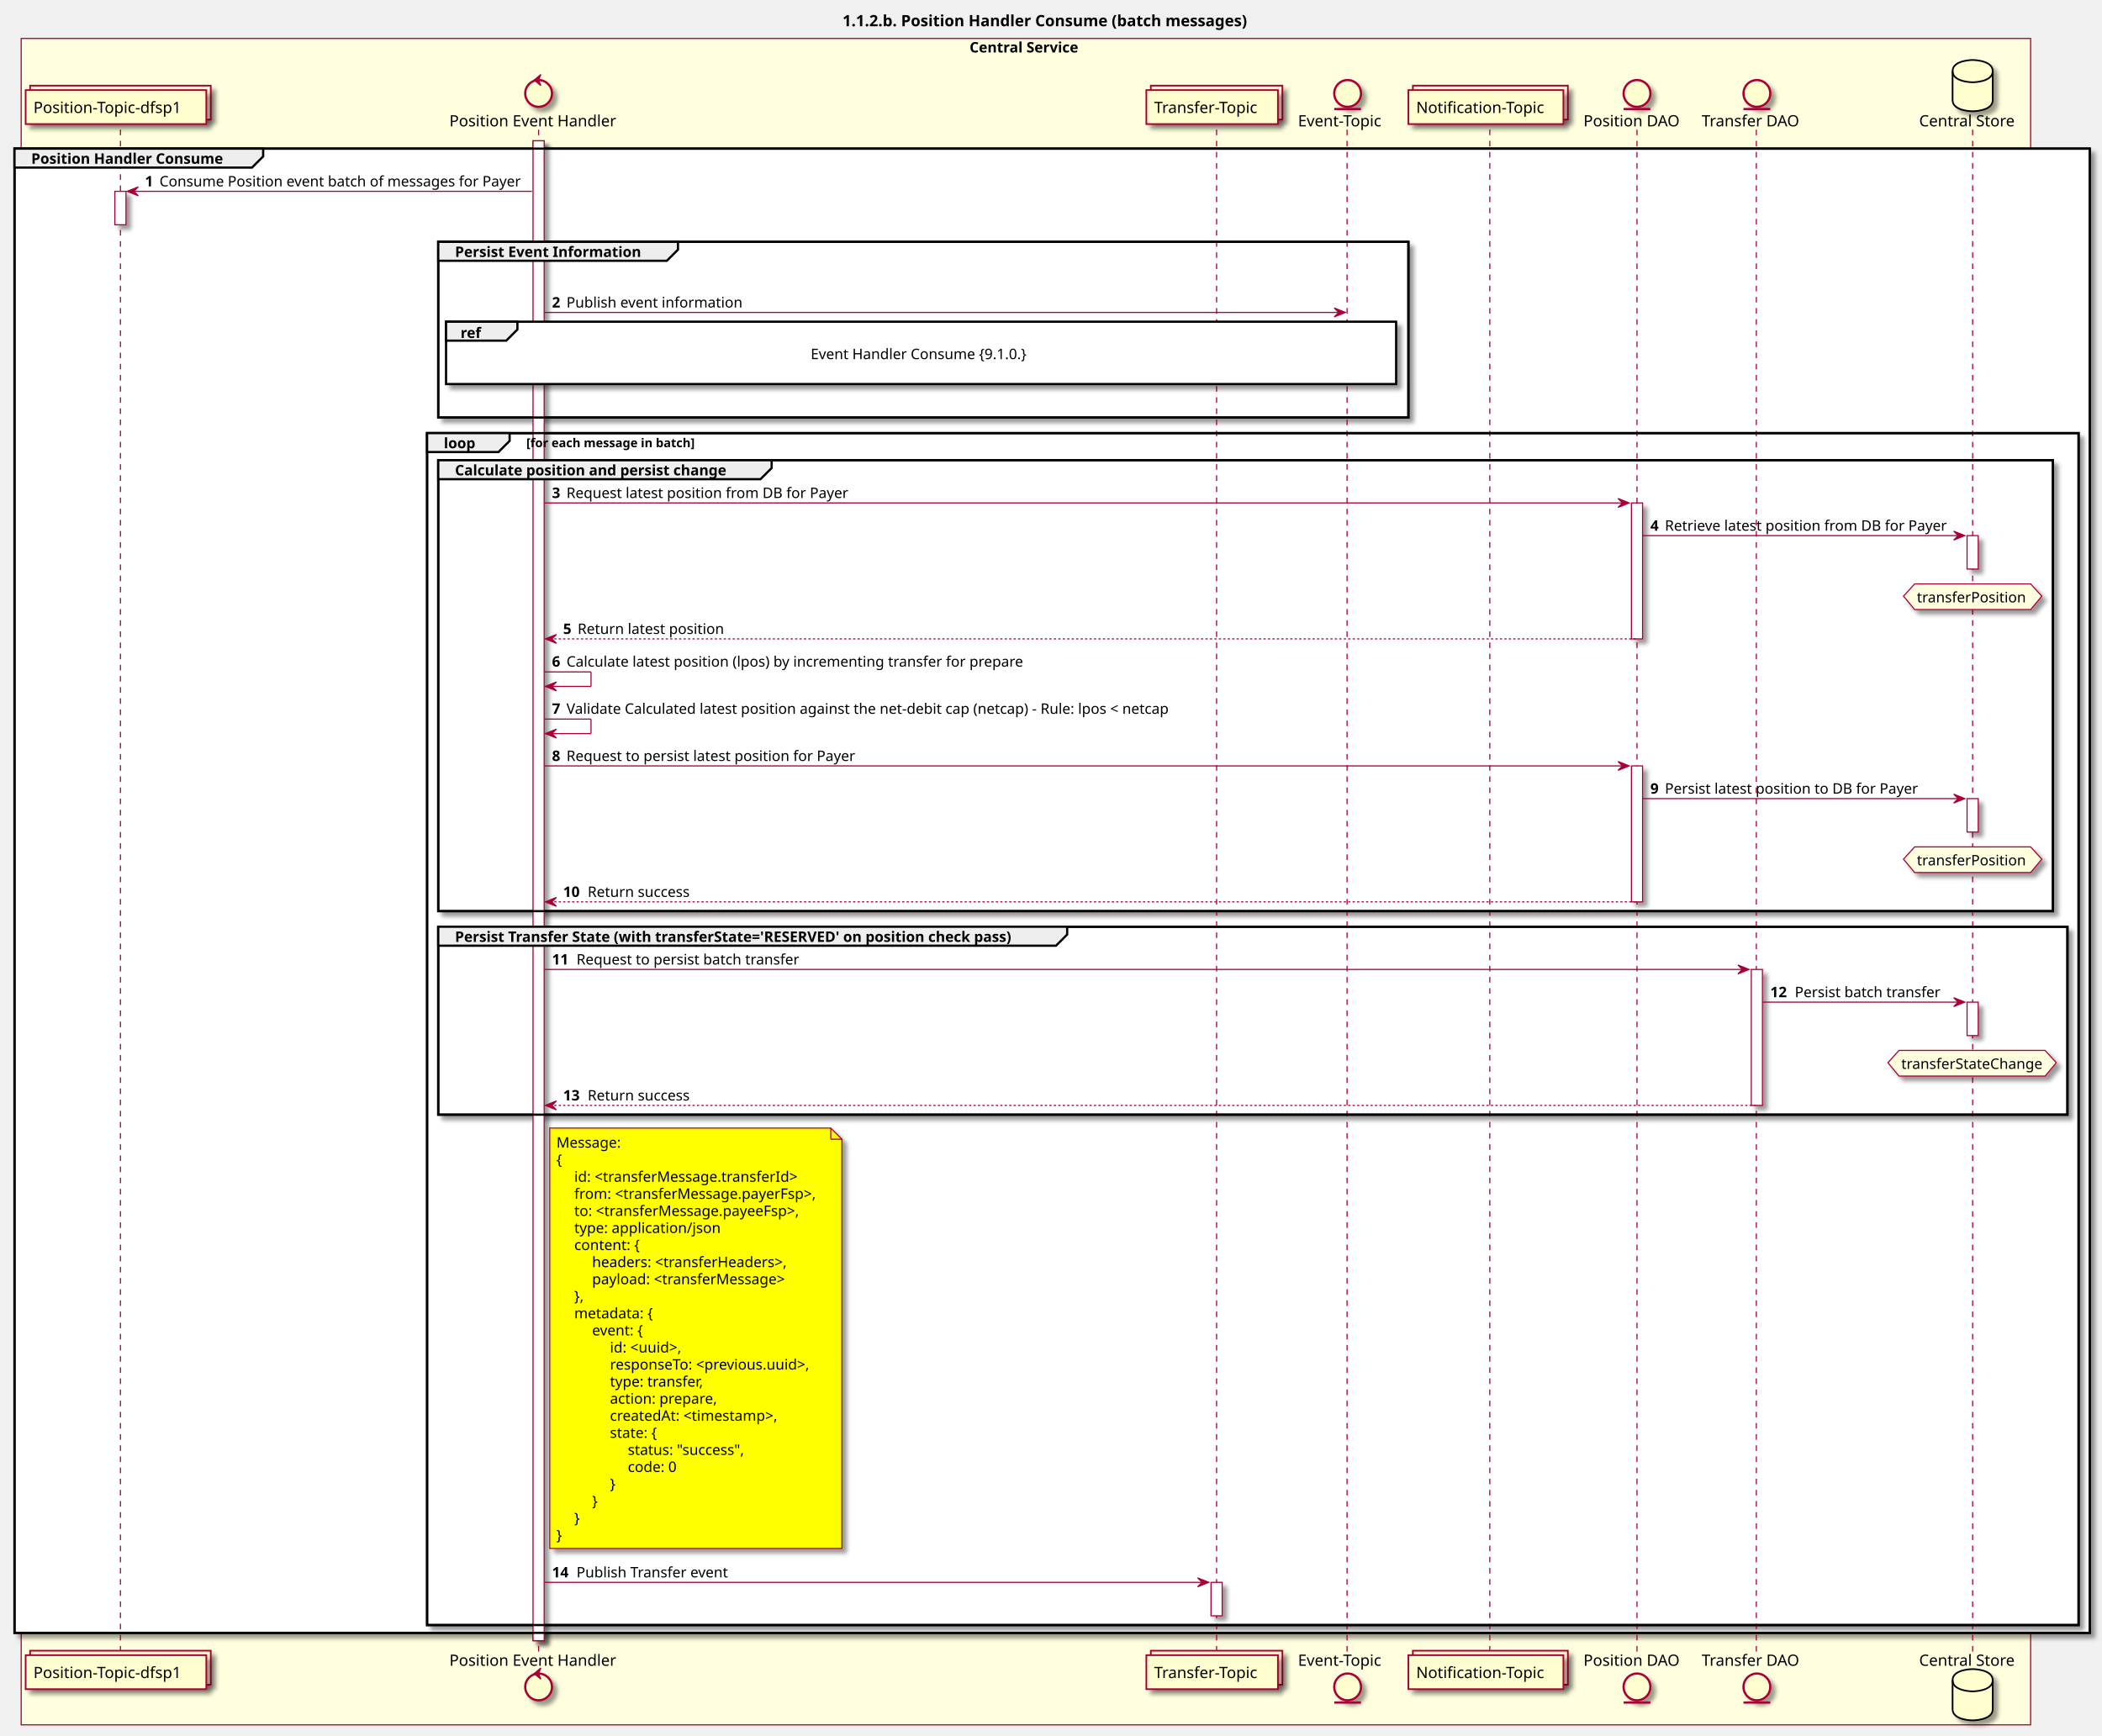
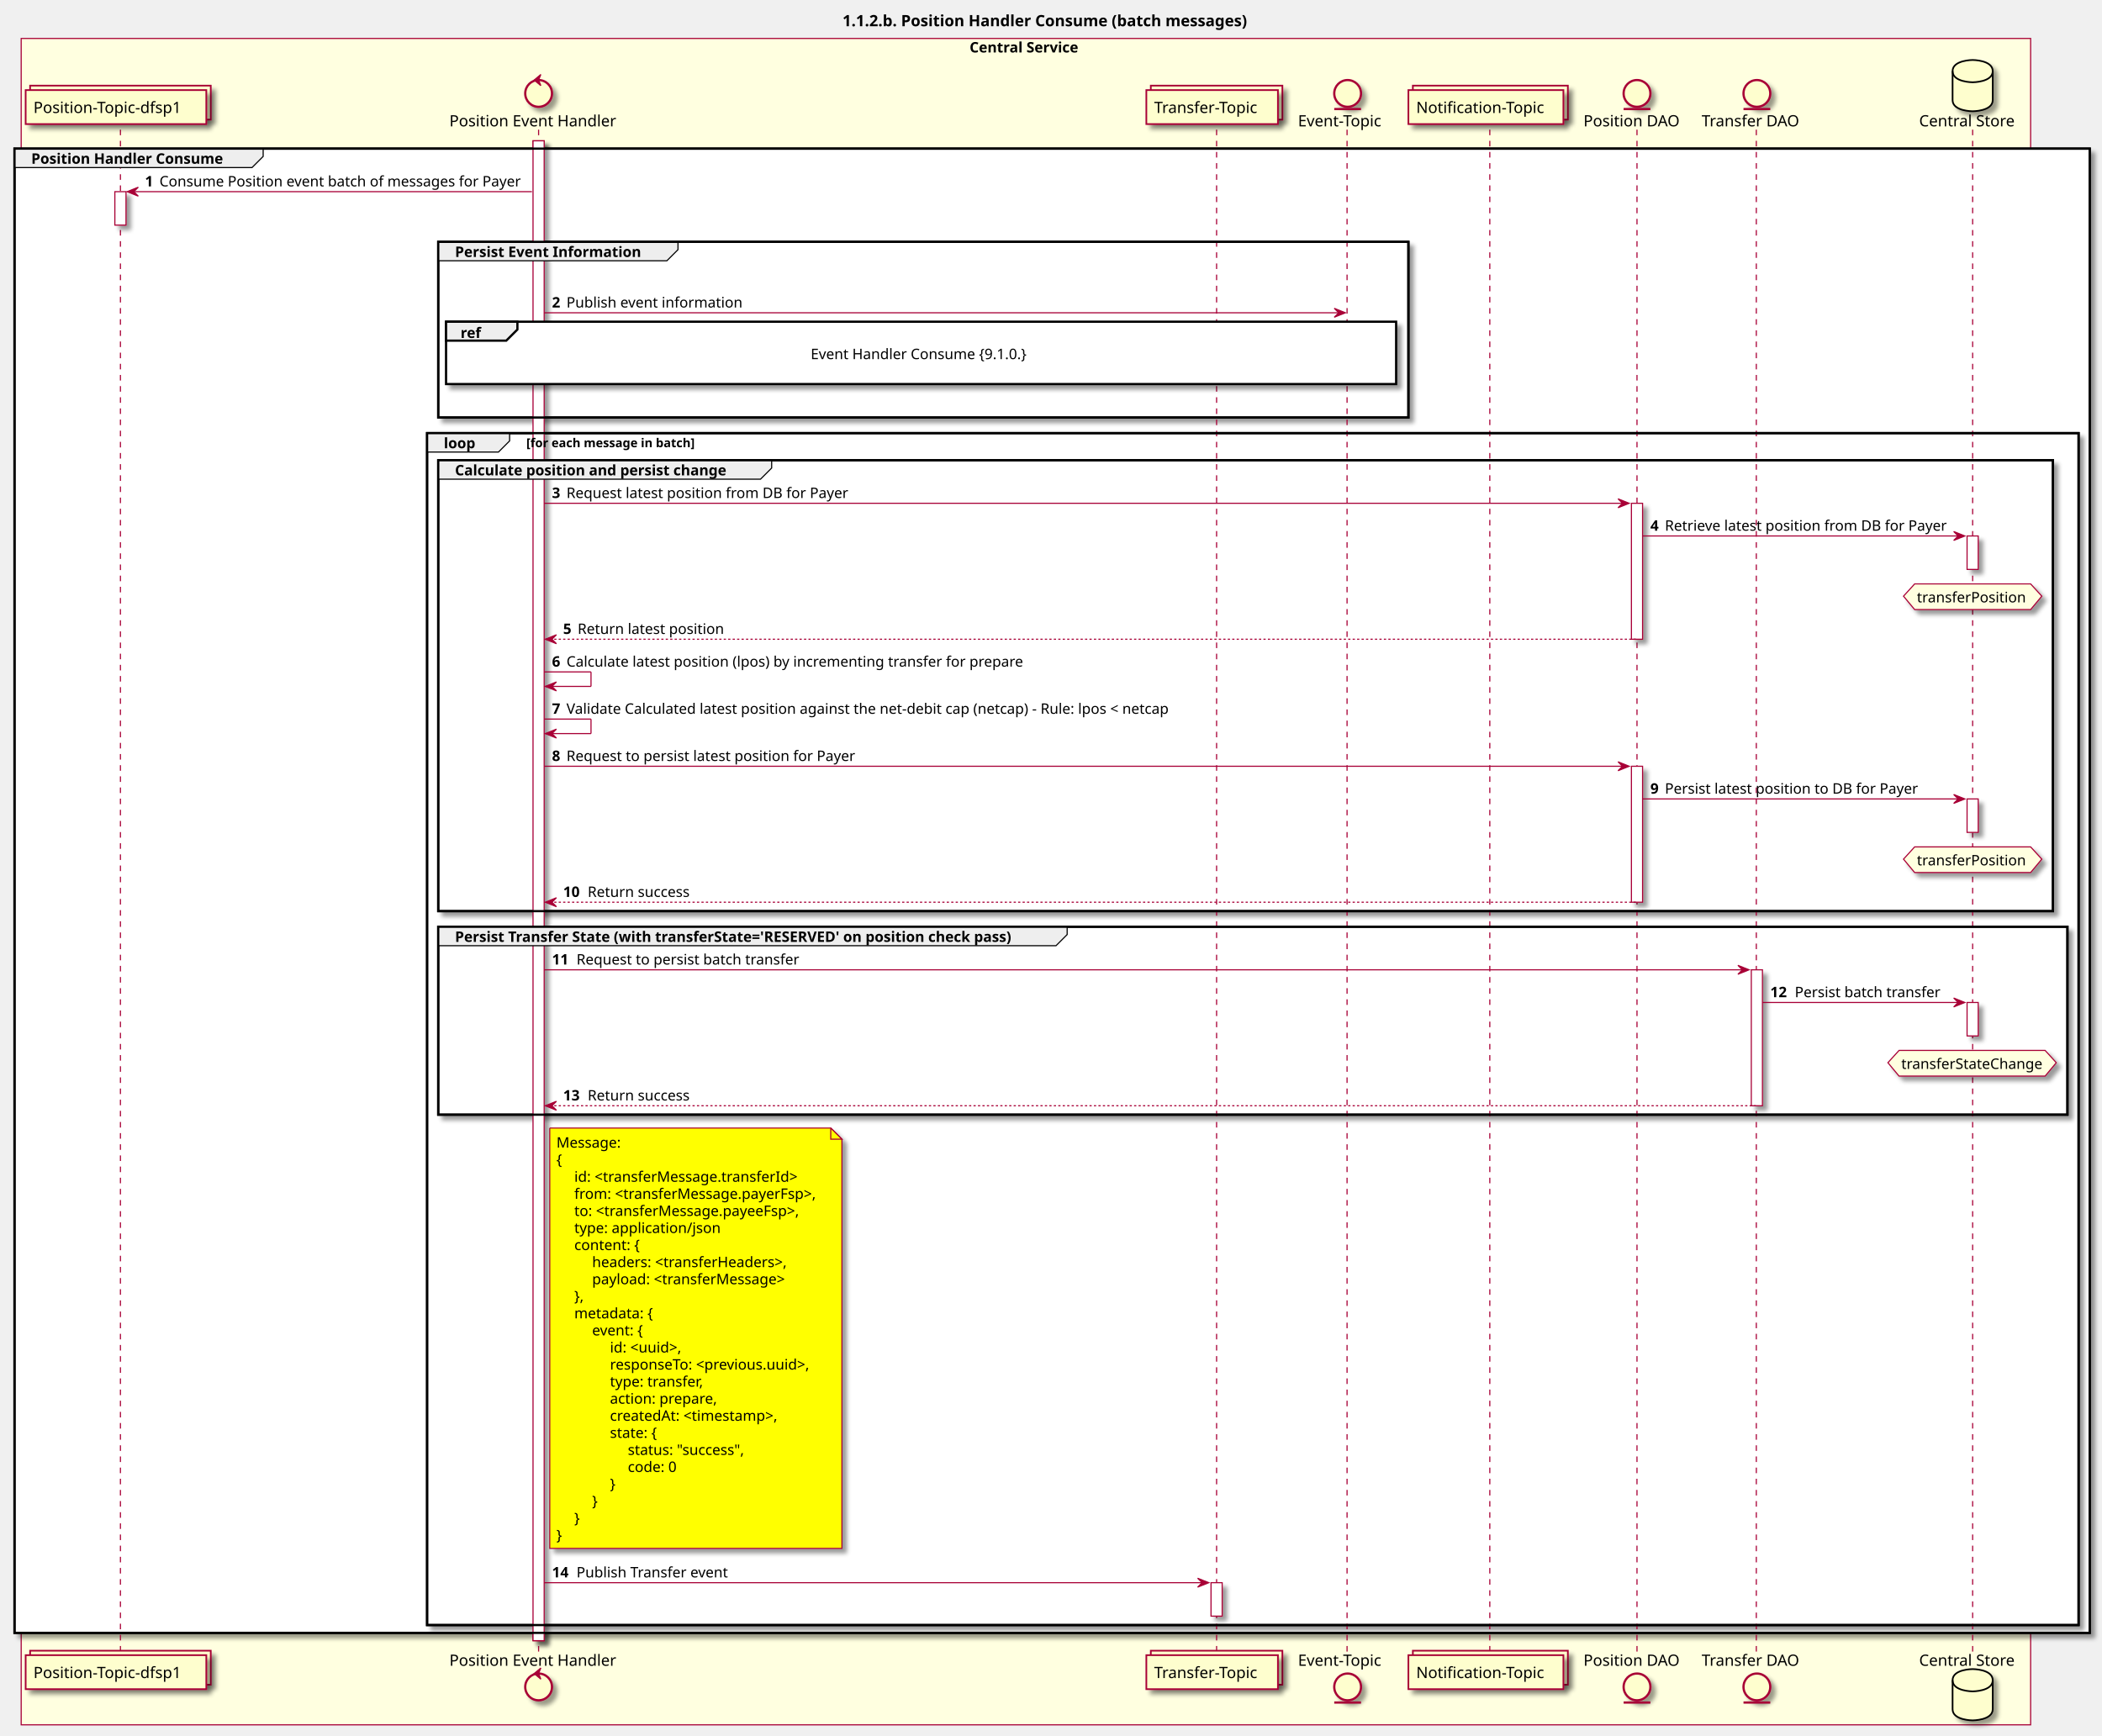
<svg xmlns="http://www.w3.org/2000/svg" contentScriptType="application/ecmascript" contentStyleType="text/css" height="1557px" preserveAspectRatio="none" style="width:1885px;height:1557px;" version="1.1" viewBox="0 0 1885 1557" width="1885px" zoomAndPan="magnify">
  <defs>
-     <filter height="300%" id="f1meqckbicc33l" width="300%" x="-1" y="-1">
+     <filter height="300%" id="f1k22l4qo9s4o0" width="300%" x="-1" y="-1">
      <feGaussianBlur result="blurOut" stdDeviation="2.0" />
      <feColorMatrix in="blurOut" result="blurOut2" type="matrix" values="0 0 0 0 0 0 0 0 0 0 0 0 0 0 0 0 0 0 .4 0" />
      <feOffset dx="4.0" dy="4.0" in="blurOut2" result="blurOut3" />
      <feBlend in="SourceGraphic" in2="blurOut3" mode="normal" />
    </filter>
  </defs>
  <g>
    <text fill="#000000" font-family="sans-serif" font-size="14" font-weight="bold" lengthAdjust="spacingAndGlyphs" textLength="376" x="755.5" y="23.535">1.1.2.b. Position Handler Consume (batch messages)</text>
    <rect fill="#FFFFE0" height="1512.504" style="stroke: #A80036; stroke-width: 1.0;" width="1802" x="19" y="34.488" />
    <text fill="#000000" font-family="sans-serif" font-size="13" font-weight="bold" lengthAdjust="spacingAndGlyphs" textLength="101" x="869.5" y="47.057">Central Service</text>
-     <rect fill="#FFFFFF" filter="url(#f1meqckbicc33l)" height="30" style="stroke: #A80036; stroke-width: 1.0;" width="10" x="103" y="171.598" />
-     <rect fill="#FFFFFF" filter="url(#f1meqckbicc33l)" height="1345.217" style="stroke: #A80036; stroke-width: 1.0;" width="10" x="478" y="126.287" />
-     <rect fill="#FFFFFF" filter="url(#f1meqckbicc33l)" height="30" style="stroke: #A80036; stroke-width: 1.0;" width="10" x="1086" y="1419.193" />
-     <rect fill="#FFFFFF" filter="url(#f1meqckbicc33l)" height="121.932" style="stroke: #A80036; stroke-width: 1.0;" width="10" x="1463" y="451.082" />
-     <rect fill="#FFFFFF" filter="url(#f1meqckbicc33l)" height="121.932" style="stroke: #A80036; stroke-width: 1.0;" width="10" x="1463" y="686.945" />
-     <rect fill="#FFFFFF" filter="url(#f1meqckbicc33l)" height="121.932" style="stroke: #A80036; stroke-width: 1.0;" width="10" x="1570.5" y="869.498" />
-     <rect fill="#FFFFFF" filter="url(#f1meqckbicc33l)" height="30" style="stroke: #A80036; stroke-width: 1.0;" width="10" x="1764" y="480.393" />
-     <rect fill="#FFFFFF" filter="url(#f1meqckbicc33l)" height="30" style="stroke: #A80036; stroke-width: 1.0;" width="10" x="1764" y="716.256" />
-     <rect fill="#FFFFFF" filter="url(#f1meqckbicc33l)" height="30" style="stroke: #A80036; stroke-width: 1.0;" width="10" x="1764" y="898.809" />
-     <rect fill="#FFFFFF" filter="url(#f1meqckbicc33l)" height="1331.217" style="stroke: #000000; stroke-width: 2.0;" width="1861" x="13" y="133.287" />
-     <rect fill="#FFFFFF" filter="url(#f1meqckbicc33l)" height="157.553" style="stroke: #000000; stroke-width: 2.0;" width="870" x="393" y="216.908" />
-     <rect fill="#FFFFFF" filter="url(#f1meqckbicc33l)" height="1069.043" style="stroke: #000000; stroke-width: 2.0;" width="1481" x="383" y="388.461" />
-     <rect fill="#FFFFFF" filter="url(#f1meqckbicc33l)" height="404.416" style="stroke: #000000; stroke-width: 2.0;" width="1448" x="393" y="412.772" />
-     <rect fill="#FFFFFF" filter="url(#f1meqckbicc33l)" height="168.553" style="stroke: #000000; stroke-width: 2.0;" width="1461" x="393" y="831.188" />
+     <rect fill="#FFFFFF" filter="url(#f1k22l4qo9s4o0)" height="30" style="stroke: #A80036; stroke-width: 1.0;" width="10" x="103" y="171.908" />
+     <rect fill="#FFFFFF" filter="url(#f1k22l4qo9s4o0)" height="1345.217" style="stroke: #A80036; stroke-width: 1.0;" width="10" x="478" y="126.287" />
+     <rect fill="#FFFFFF" filter="url(#f1k22l4qo9s4o0)" height="30" style="stroke: #A80036; stroke-width: 1.0;" width="10" x="1086" y="1419.504" />
+     <rect fill="#FFFFFF" filter="url(#f1k22l4qo9s4o0)" height="121.932" style="stroke: #A80036; stroke-width: 1.0;" width="10" x="1463" y="451.393" />
+     <rect fill="#FFFFFF" filter="url(#f1k22l4qo9s4o0)" height="121.932" style="stroke: #A80036; stroke-width: 1.0;" width="10" x="1463" y="687.256" />
+     <rect fill="#FFFFFF" filter="url(#f1k22l4qo9s4o0)" height="121.932" style="stroke: #A80036; stroke-width: 1.0;" width="10" x="1570.5" y="869.809" />
+     <rect fill="#FFFFFF" filter="url(#f1k22l4qo9s4o0)" height="30" style="stroke: #A80036; stroke-width: 1.0;" width="10" x="1764" y="480.703" />
+     <rect fill="#FFFFFF" filter="url(#f1k22l4qo9s4o0)" height="30" style="stroke: #A80036; stroke-width: 1.0;" width="10" x="1764" y="716.566" />
+     <rect fill="#FFFFFF" filter="url(#f1k22l4qo9s4o0)" height="30" style="stroke: #A80036; stroke-width: 1.0;" width="10" x="1764" y="899.119" />
+     <rect fill="#FFFFFF" filter="url(#f1k22l4qo9s4o0)" height="1331.217" style="stroke: #000000; stroke-width: 2.0;" width="1861" x="13" y="133.287" />
+     <rect fill="#FFFFFF" filter="url(#f1k22l4qo9s4o0)" height="157.553" style="stroke: #000000; stroke-width: 2.0;" width="870" x="393" y="216.908" />
+     <rect fill="#FFFFFF" filter="url(#f1k22l4qo9s4o0)" height="1069.043" style="stroke: #000000; stroke-width: 2.0;" width="1481" x="383" y="388.461" />
+     <rect fill="#FFFFFF" filter="url(#f1k22l4qo9s4o0)" height="404.416" style="stroke: #000000; stroke-width: 2.0;" width="1448" x="393" y="412.772" />
+     <rect fill="#FFFFFF" filter="url(#f1k22l4qo9s4o0)" height="168.553" style="stroke: #000000; stroke-width: 2.0;" width="1461" x="393" y="831.188" />
    <line style="stroke: #A80036; stroke-width: 1.0; stroke-dasharray: 5.0,5.0;" x1="108" x2="108" y1="116.287" y2="1481.504" />
    <line style="stroke: #A80036; stroke-width: 1.0; stroke-dasharray: 5.0,5.0;" x1="483" x2="483" y1="116.287" y2="1481.504" />
    <line style="stroke: #A80036; stroke-width: 1.0; stroke-dasharray: 5.0,5.0;" x1="1091" x2="1091" y1="116.287" y2="1481.504" />
    <line style="stroke: #A80036; stroke-width: 1.0; stroke-dasharray: 5.0,5.0;" x1="1208" x2="1208" y1="116.287" y2="1481.504" />
    <line style="stroke: #A80036; stroke-width: 1.0; stroke-dasharray: 5.0,5.0;" x1="1336" x2="1336" y1="116.287" y2="1481.504" />
    <line style="stroke: #A80036; stroke-width: 1.0; stroke-dasharray: 5.0,5.0;" x1="1468" x2="1468" y1="116.287" y2="1481.504" />
    <line style="stroke: #A80036; stroke-width: 1.0; stroke-dasharray: 5.0,5.0;" x1="1575" x2="1575" y1="116.287" y2="1481.504" />
    <line style="stroke: #A80036; stroke-width: 1.0; stroke-dasharray: 5.0,5.0;" x1="1769" x2="1769" y1="116.287" y2="1481.504" />
-     <rect fill="#FEFECE" filter="url(#f1meqckbicc33l)" height="30.488" style="stroke: #A80036; stroke-width: 1.5;" width="162" x="27" y="76.799" />
-     <rect fill="#FEFECE" filter="url(#f1meqckbicc33l)" height="30.488" style="stroke: #A80036; stroke-width: 1.5;" width="162" x="23" y="80.799" />
+     <rect fill="#FEFECE" filter="url(#f1k22l4qo9s4o0)" height="30.488" style="stroke: #A80036; stroke-width: 1.5;" width="162" x="27" y="76.799" />
+     <rect fill="#FEFECE" filter="url(#f1k22l4qo9s4o0)" height="30.488" style="stroke: #A80036; stroke-width: 1.5;" width="162" x="23" y="80.799" />
    <text fill="#000000" font-family="sans-serif" font-size="14" lengthAdjust="spacingAndGlyphs" textLength="148" x="30" y="101.334">Position-Topic-dfsp1</text>
-     <rect fill="#FEFECE" filter="url(#f1meqckbicc33l)" height="30.488" style="stroke: #A80036; stroke-width: 1.5;" width="162" x="27" y="1480.504" />
-     <rect fill="#FEFECE" filter="url(#f1meqckbicc33l)" height="30.488" style="stroke: #A80036; stroke-width: 1.5;" width="162" x="23" y="1484.504" />
+     <rect fill="#FEFECE" filter="url(#f1k22l4qo9s4o0)" height="30.488" style="stroke: #A80036; stroke-width: 1.5;" width="162" x="27" y="1480.504" />
+     <rect fill="#FEFECE" filter="url(#f1k22l4qo9s4o0)" height="30.488" style="stroke: #A80036; stroke-width: 1.5;" width="162" x="23" y="1484.504" />
    <text fill="#000000" font-family="sans-serif" font-size="14" lengthAdjust="spacingAndGlyphs" textLength="148" x="30" y="1505.039">Position-Topic-dfsp1</text>
    <text fill="#000000" font-family="sans-serif" font-size="14" lengthAdjust="spacingAndGlyphs" textLength="154" x="403" y="113.334">Position Event Handler</text>
-     <ellipse cx="483" cy="83.799" fill="#FEFECE" filter="url(#f1meqckbicc33l)" rx="12" ry="12" style="stroke: #A80036; stroke-width: 2.0;" />
+     <ellipse cx="483" cy="83.799" fill="#FEFECE" filter="url(#f1k22l4qo9s4o0)" rx="12" ry="12" style="stroke: #A80036; stroke-width: 2.0;" />
    <polygon fill="#A80036" points="479,71.799,485,66.799,483,71.799,485,76.799,479,71.799" style="stroke: #A80036; stroke-width: 1.0;" />
    <text fill="#000000" font-family="sans-serif" font-size="14" lengthAdjust="spacingAndGlyphs" textLength="154" x="403" y="1494.039">Position Event Handler</text>
-     <ellipse cx="483" cy="1512.992" fill="#FEFECE" filter="url(#f1meqckbicc33l)" rx="12" ry="12" style="stroke: #A80036; stroke-width: 2.0;" />
+     <ellipse cx="483" cy="1512.992" fill="#FEFECE" filter="url(#f1k22l4qo9s4o0)" rx="12" ry="12" style="stroke: #A80036; stroke-width: 2.0;" />
    <polygon fill="#A80036" points="479,1500.992,485,1495.992,483,1500.992,485,1505.992,479,1500.992" style="stroke: #A80036; stroke-width: 1.0;" />
-     <rect fill="#FEFECE" filter="url(#f1meqckbicc33l)" height="30.488" style="stroke: #A80036; stroke-width: 1.5;" width="118" x="1032" y="76.799" />
-     <rect fill="#FEFECE" filter="url(#f1meqckbicc33l)" height="30.488" style="stroke: #A80036; stroke-width: 1.5;" width="118" x="1028" y="80.799" />
+     <rect fill="#FEFECE" filter="url(#f1k22l4qo9s4o0)" height="30.488" style="stroke: #A80036; stroke-width: 1.5;" width="118" x="1032" y="76.799" />
+     <rect fill="#FEFECE" filter="url(#f1k22l4qo9s4o0)" height="30.488" style="stroke: #A80036; stroke-width: 1.5;" width="118" x="1028" y="80.799" />
    <text fill="#000000" font-family="sans-serif" font-size="14" lengthAdjust="spacingAndGlyphs" textLength="104" x="1035" y="101.334">Transfer-Topic</text>
-     <rect fill="#FEFECE" filter="url(#f1meqckbicc33l)" height="30.488" style="stroke: #A80036; stroke-width: 1.5;" width="118" x="1032" y="1480.504" />
-     <rect fill="#FEFECE" filter="url(#f1meqckbicc33l)" height="30.488" style="stroke: #A80036; stroke-width: 1.5;" width="118" x="1028" y="1484.504" />
+     <rect fill="#FEFECE" filter="url(#f1k22l4qo9s4o0)" height="30.488" style="stroke: #A80036; stroke-width: 1.5;" width="118" x="1032" y="1480.504" />
+     <rect fill="#FEFECE" filter="url(#f1k22l4qo9s4o0)" height="30.488" style="stroke: #A80036; stroke-width: 1.5;" width="118" x="1028" y="1484.504" />
    <text fill="#000000" font-family="sans-serif" font-size="14" lengthAdjust="spacingAndGlyphs" textLength="104" x="1035" y="1505.039">Transfer-Topic</text>
    <text fill="#000000" font-family="sans-serif" font-size="14" lengthAdjust="spacingAndGlyphs" textLength="83" x="1164" y="113.334">Event-Topic</text>
-     <ellipse cx="1208.5" cy="83.799" fill="#FEFECE" filter="url(#f1meqckbicc33l)" rx="12" ry="12" style="stroke: #A80036; stroke-width: 2.0;" />
+     <ellipse cx="1208.5" cy="83.799" fill="#FEFECE" filter="url(#f1k22l4qo9s4o0)" rx="12" ry="12" style="stroke: #A80036; stroke-width: 2.0;" />
    <line style="stroke: #A80036; stroke-width: 2.0;" x1="1196.5" x2="1220.5" y1="97.799" y2="97.799" />
    <text fill="#000000" font-family="sans-serif" font-size="14" lengthAdjust="spacingAndGlyphs" textLength="83" x="1164" y="1494.039">Event-Topic</text>
-     <ellipse cx="1208.5" cy="1512.992" fill="#FEFECE" filter="url(#f1meqckbicc33l)" rx="12" ry="12" style="stroke: #A80036; stroke-width: 2.0;" />
+     <ellipse cx="1208.5" cy="1512.992" fill="#FEFECE" filter="url(#f1k22l4qo9s4o0)" rx="12" ry="12" style="stroke: #A80036; stroke-width: 2.0;" />
    <line style="stroke: #A80036; stroke-width: 2.0;" x1="1196.5" x2="1220.5" y1="1526.992" y2="1526.992" />
-     <rect fill="#FEFECE" filter="url(#f1meqckbicc33l)" height="30.488" style="stroke: #A80036; stroke-width: 1.5;" width="139" x="1267" y="76.799" />
-     <rect fill="#FEFECE" filter="url(#f1meqckbicc33l)" height="30.488" style="stroke: #A80036; stroke-width: 1.5;" width="139" x="1263" y="80.799" />
+     <rect fill="#FEFECE" filter="url(#f1k22l4qo9s4o0)" height="30.488" style="stroke: #A80036; stroke-width: 1.5;" width="139" x="1267" y="76.799" />
+     <rect fill="#FEFECE" filter="url(#f1k22l4qo9s4o0)" height="30.488" style="stroke: #A80036; stroke-width: 1.5;" width="139" x="1263" y="80.799" />
    <text fill="#000000" font-family="sans-serif" font-size="14" lengthAdjust="spacingAndGlyphs" textLength="125" x="1270" y="101.334">Notification-Topic</text>
-     <rect fill="#FEFECE" filter="url(#f1meqckbicc33l)" height="30.488" style="stroke: #A80036; stroke-width: 1.5;" width="139" x="1267" y="1480.504" />
-     <rect fill="#FEFECE" filter="url(#f1meqckbicc33l)" height="30.488" style="stroke: #A80036; stroke-width: 1.5;" width="139" x="1263" y="1484.504" />
+     <rect fill="#FEFECE" filter="url(#f1k22l4qo9s4o0)" height="30.488" style="stroke: #A80036; stroke-width: 1.5;" width="139" x="1267" y="1480.504" />
+     <rect fill="#FEFECE" filter="url(#f1k22l4qo9s4o0)" height="30.488" style="stroke: #A80036; stroke-width: 1.5;" width="139" x="1263" y="1484.504" />
    <text fill="#000000" font-family="sans-serif" font-size="14" lengthAdjust="spacingAndGlyphs" textLength="125" x="1270" y="1505.039">Notification-Topic</text>
    <text fill="#000000" font-family="sans-serif" font-size="14" lengthAdjust="spacingAndGlyphs" textLength="90" x="1420" y="113.334">Position DAO</text>
-     <ellipse cx="1468" cy="83.799" fill="#FEFECE" filter="url(#f1meqckbicc33l)" rx="12" ry="12" style="stroke: #A80036; stroke-width: 2.0;" />
+     <ellipse cx="1468" cy="83.799" fill="#FEFECE" filter="url(#f1k22l4qo9s4o0)" rx="12" ry="12" style="stroke: #A80036; stroke-width: 2.0;" />
    <line style="stroke: #A80036; stroke-width: 2.0;" x1="1456" x2="1480" y1="97.799" y2="97.799" />
    <text fill="#000000" font-family="sans-serif" font-size="14" lengthAdjust="spacingAndGlyphs" textLength="90" x="1420" y="1494.039">Position DAO</text>
-     <ellipse cx="1468" cy="1512.992" fill="#FEFECE" filter="url(#f1meqckbicc33l)" rx="12" ry="12" style="stroke: #A80036; stroke-width: 2.0;" />
+     <ellipse cx="1468" cy="1512.992" fill="#FEFECE" filter="url(#f1k22l4qo9s4o0)" rx="12" ry="12" style="stroke: #A80036; stroke-width: 2.0;" />
    <line style="stroke: #A80036; stroke-width: 2.0;" x1="1456" x2="1480" y1="1526.992" y2="1526.992" />
    <text fill="#000000" font-family="sans-serif" font-size="14" lengthAdjust="spacingAndGlyphs" textLength="93" x="1526" y="113.334">Transfer DAO</text>
-     <ellipse cx="1575.5" cy="83.799" fill="#FEFECE" filter="url(#f1meqckbicc33l)" rx="12" ry="12" style="stroke: #A80036; stroke-width: 2.0;" />
+     <ellipse cx="1575.5" cy="83.799" fill="#FEFECE" filter="url(#f1k22l4qo9s4o0)" rx="12" ry="12" style="stroke: #A80036; stroke-width: 2.0;" />
    <line style="stroke: #A80036; stroke-width: 2.0;" x1="1563.5" x2="1587.5" y1="97.799" y2="97.799" />
    <text fill="#000000" font-family="sans-serif" font-size="14" lengthAdjust="spacingAndGlyphs" textLength="93" x="1526" y="1494.039">Transfer DAO</text>
-     <ellipse cx="1575.5" cy="1512.992" fill="#FEFECE" filter="url(#f1meqckbicc33l)" rx="12" ry="12" style="stroke: #A80036; stroke-width: 2.0;" />
+     <ellipse cx="1575.5" cy="1512.992" fill="#FEFECE" filter="url(#f1k22l4qo9s4o0)" rx="12" ry="12" style="stroke: #A80036; stroke-width: 2.0;" />
    <line style="stroke: #A80036; stroke-width: 2.0;" x1="1563.5" x2="1587.5" y1="1526.992" y2="1526.992" />
    <text fill="#000000" font-family="sans-serif" font-size="14" lengthAdjust="spacingAndGlyphs" textLength="90" x="1721" y="113.334">Central Store</text>
-     <path d="M1751,63.799 C1751,53.799 1769,53.799 1769,53.799 C1769,53.799 1787,53.799 1787,63.799 L1787,89.799 C1787,99.799 1769,99.799 1769,99.799 C1769,99.799 1751,99.799 1751,89.799 L1751,63.799 " fill="#FEFECE" filter="url(#f1meqckbicc33l)" style="stroke: #000000; stroke-width: 1.5;" />
+     <path d="M1751,63.799 C1751,53.799 1769,53.799 1769,53.799 C1769,53.799 1787,53.799 1787,63.799 L1787,89.799 C1787,99.799 1769,99.799 1769,99.799 C1769,99.799 1751,99.799 1751,89.799 L1751,63.799 " fill="#FEFECE" filter="url(#f1k22l4qo9s4o0)" style="stroke: #000000; stroke-width: 1.5;" />
    <path d="M1751,63.799 C1751,73.799 1769,73.799 1769,73.799 C1769,73.799 1787,73.799 1787,63.799 " fill="none" style="stroke: #000000; stroke-width: 1.5;" />
    <text fill="#000000" font-family="sans-serif" font-size="14" lengthAdjust="spacingAndGlyphs" textLength="90" x="1721" y="1494.039">Central Store</text>
-     <path d="M1751,1506.992 C1751,1496.992 1769,1496.992 1769,1496.992 C1769,1496.992 1787,1496.992 1787,1506.992 L1787,1532.992 C1787,1542.992 1769,1542.992 1769,1542.992 C1769,1542.992 1751,1542.992 1751,1532.992 L1751,1506.992 " fill="#FEFECE" filter="url(#f1meqckbicc33l)" style="stroke: #000000; stroke-width: 1.5;" />
+     <path d="M1751,1506.992 C1751,1496.992 1769,1496.992 1769,1496.992 C1769,1496.992 1787,1496.992 1787,1506.992 L1787,1532.992 C1787,1542.992 1769,1542.992 1769,1542.992 C1769,1542.992 1751,1542.992 1751,1532.992 L1751,1506.992 " fill="#FEFECE" filter="url(#f1k22l4qo9s4o0)" style="stroke: #000000; stroke-width: 1.5;" />
    <path d="M1751,1506.992 C1751,1516.992 1769,1516.992 1769,1516.992 C1769,1516.992 1787,1516.992 1787,1506.992 " fill="none" style="stroke: #000000; stroke-width: 1.5;" />
-     <rect fill="#FFFFFF" filter="url(#f1meqckbicc33l)" height="30" style="stroke: #A80036; stroke-width: 1.0;" width="10" x="103" y="171.598" />
-     <rect fill="#FFFFFF" filter="url(#f1meqckbicc33l)" height="1345.217" style="stroke: #A80036; stroke-width: 1.0;" width="10" x="478" y="126.287" />
-     <rect fill="#FFFFFF" filter="url(#f1meqckbicc33l)" height="30" style="stroke: #A80036; stroke-width: 1.0;" width="10" x="1086" y="1419.193" />
-     <rect fill="#FFFFFF" filter="url(#f1meqckbicc33l)" height="121.932" style="stroke: #A80036; stroke-width: 1.0;" width="10" x="1463" y="451.082" />
-     <rect fill="#FFFFFF" filter="url(#f1meqckbicc33l)" height="121.932" style="stroke: #A80036; stroke-width: 1.0;" width="10" x="1463" y="686.945" />
-     <rect fill="#FFFFFF" filter="url(#f1meqckbicc33l)" height="121.932" style="stroke: #A80036; stroke-width: 1.0;" width="10" x="1570.5" y="869.498" />
-     <rect fill="#FFFFFF" filter="url(#f1meqckbicc33l)" height="30" style="stroke: #A80036; stroke-width: 1.0;" width="10" x="1764" y="480.393" />
-     <rect fill="#FFFFFF" filter="url(#f1meqckbicc33l)" height="30" style="stroke: #A80036; stroke-width: 1.0;" width="10" x="1764" y="716.256" />
-     <rect fill="#FFFFFF" filter="url(#f1meqckbicc33l)" height="30" style="stroke: #A80036; stroke-width: 1.0;" width="10" x="1764" y="898.809" />
+     <rect fill="#FFFFFF" filter="url(#f1k22l4qo9s4o0)" height="30" style="stroke: #A80036; stroke-width: 1.0;" width="10" x="103" y="171.908" />
+     <rect fill="#FFFFFF" filter="url(#f1k22l4qo9s4o0)" height="1345.217" style="stroke: #A80036; stroke-width: 1.0;" width="10" x="478" y="126.287" />
+     <rect fill="#FFFFFF" filter="url(#f1k22l4qo9s4o0)" height="30" style="stroke: #A80036; stroke-width: 1.0;" width="10" x="1086" y="1419.504" />
+     <rect fill="#FFFFFF" filter="url(#f1k22l4qo9s4o0)" height="121.932" style="stroke: #A80036; stroke-width: 1.0;" width="10" x="1463" y="451.393" />
+     <rect fill="#FFFFFF" filter="url(#f1k22l4qo9s4o0)" height="121.932" style="stroke: #A80036; stroke-width: 1.0;" width="10" x="1463" y="687.256" />
+     <rect fill="#FFFFFF" filter="url(#f1k22l4qo9s4o0)" height="121.932" style="stroke: #A80036; stroke-width: 1.0;" width="10" x="1570.5" y="869.809" />
+     <rect fill="#FFFFFF" filter="url(#f1k22l4qo9s4o0)" height="30" style="stroke: #A80036; stroke-width: 1.0;" width="10" x="1764" y="480.703" />
+     <rect fill="#FFFFFF" filter="url(#f1k22l4qo9s4o0)" height="30" style="stroke: #A80036; stroke-width: 1.0;" width="10" x="1764" y="716.566" />
+     <rect fill="#FFFFFF" filter="url(#f1k22l4qo9s4o0)" height="30" style="stroke: #A80036; stroke-width: 1.0;" width="10" x="1764" y="899.119" />
+     <path d="M13,133.287 L236,133.287 L236,140.287 L226,150.287 L13,150.287 L13,133.287 " fill="#EEEEEE" style="stroke: #000000; stroke-width: 1.0;" />
    <rect fill="none" height="1331.217" style="stroke: #000000; stroke-width: 2.0;" width="1861" x="13" y="133.287" />
-     <polygon fill="#EEEEEE" points="13,133.287,236,133.287,236,140.287,226,150.287,13,150.287,13,133.287" style="stroke: #000000; stroke-width: 2.0;" />
    <text fill="#000000" font-family="sans-serif" font-size="13" font-weight="bold" lengthAdjust="spacingAndGlyphs" textLength="178" x="28" y="146.856">Position Handler Consume</text>
-     <polygon fill="#A80036" points="124,167.598,114,171.598,124,175.598,120,171.598" style="stroke: #A80036; stroke-width: 1.0;" />
-     <line style="stroke: #A80036; stroke-width: 1.0;" x1="118" x2="477" y1="171.598" y2="171.598" />
+     <polygon fill="#A80036" points="124,167.908,114,171.908,124,175.908,120,171.908" style="stroke: #A80036; stroke-width: 1.0;" />
+     <line style="stroke: #A80036; stroke-width: 1.0;" x1="118" x2="477" y1="171.908" y2="171.908" />
    <text fill="#000000" font-family="sans-serif" font-size="13" font-weight="bold" lengthAdjust="spacingAndGlyphs" textLength="9" x="130" y="167.166">1</text>
    <text fill="#000000" font-family="sans-serif" font-size="13" lengthAdjust="spacingAndGlyphs" textLength="333" x="143" y="167.166">Consume Position event batch of messages for Payer</text>
+     <path d="M393,216.908 L608,216.908 L608,223.908 L598,233.908 L393,233.908 L393,216.908 " fill="#EEEEEE" style="stroke: #000000; stroke-width: 1.0;" />
    <rect fill="none" height="157.553" style="stroke: #000000; stroke-width: 2.0;" width="870" x="393" y="216.908" />
-     <polygon fill="#EEEEEE" points="393,216.908,608,216.908,608,223.908,598,233.908,393,233.908,393,216.908" style="stroke: #000000; stroke-width: 2.0;" />
    <text fill="#000000" font-family="sans-serif" font-size="13" font-weight="bold" lengthAdjust="spacingAndGlyphs" textLength="170" x="408" y="230.477">Persist Event Information</text>
-     <polygon fill="#A80036" points="1196.5,276.219,1206.5,280.219,1196.5,284.219,1200.5,280.219" style="stroke: #A80036; stroke-width: 1.0;" />
-     <line style="stroke: #A80036; stroke-width: 1.0;" x1="488" x2="1202.5" y1="280.219" y2="280.219" />
+     <polygon fill="#A80036" points="1196.5,276.529,1206.5,280.529,1196.5,284.529,1200.5,280.529" style="stroke: #A80036; stroke-width: 1.0;" />
+     <line style="stroke: #A80036; stroke-width: 1.0;" x1="488" x2="1202.5" y1="280.529" y2="280.529" />
    <text fill="#000000" font-family="sans-serif" font-size="13" font-weight="bold" lengthAdjust="spacingAndGlyphs" textLength="9" x="495" y="275.787">2</text>
    <text fill="#000000" font-family="sans-serif" font-size="13" lengthAdjust="spacingAndGlyphs" textLength="162" x="508" y="275.787">Publish event information</text>
-     <rect fill="#FFFFFF" filter="url(#f1meqckbicc33l)" height="55.932" style="stroke: #000000; stroke-width: 2.0;" width="852" x="400" y="288.529" />
+     <rect fill="#FFFFFF" filter="url(#f1k22l4qo9s4o0)" height="55.932" style="stroke: #000000; stroke-width: 2.0;" width="852" x="400" y="288.529" />
    <polygon fill="#EEEEEE" points="400,288.529,464,288.529,464,295.529,454,305.529,400,305.529,400,288.529" style="stroke: #000000; stroke-width: 2.0;" />
    <text fill="#000000" font-family="sans-serif" font-size="13" font-weight="bold" lengthAdjust="spacingAndGlyphs" textLength="19" x="413" y="303.098">ref</text>
    <text fill="#000000" font-family="sans-serif" font-size="13" lengthAdjust="spacingAndGlyphs" textLength="198" x="727" y="322.098">Event Handler Consume {9.1.0.}</text>
    <text fill="#000000" font-family="sans-serif" font-size="13" lengthAdjust="spacingAndGlyphs" textLength="0" x="731" y="337.408" />
+     <path d="M383,388.461 L457,388.461 L457,395.461 L447,405.461 L383,405.461 L383,388.461 " fill="#EEEEEE" style="stroke: #000000; stroke-width: 1.0;" />
    <rect fill="none" height="1069.043" style="stroke: #000000; stroke-width: 2.0;" width="1481" x="383" y="388.461" />
-     <polygon fill="#EEEEEE" points="383,388.461,457,388.461,457,395.461,447,405.461,383,405.461,383,388.461" style="stroke: #000000; stroke-width: 2.0;" />
    <text fill="#000000" font-family="sans-serif" font-size="13" font-weight="bold" lengthAdjust="spacingAndGlyphs" textLength="29" x="398" y="402.029">loop</text>
    <text fill="#000000" font-family="sans-serif" font-size="11" font-weight="bold" lengthAdjust="spacingAndGlyphs" textLength="155" x="472" y="401.096">[for each message in batch]</text>
+     <path d="M393,412.772 L692,412.772 L692,419.772 L682,429.772 L393,429.772 L393,412.772 " fill="#EEEEEE" style="stroke: #000000; stroke-width: 1.0;" />
    <rect fill="none" height="404.416" style="stroke: #000000; stroke-width: 2.0;" width="1448" x="393" y="412.772" />
-     <polygon fill="#EEEEEE" points="393,412.772,692,412.772,692,419.772,682,429.772,393,429.772,393,412.772" style="stroke: #000000; stroke-width: 2.0;" />
    <text fill="#000000" font-family="sans-serif" font-size="13" font-weight="bold" lengthAdjust="spacingAndGlyphs" textLength="254" x="408" y="426.34">Calculate position and persist change</text>
-     <polygon fill="#A80036" points="1451,447.082,1461,451.082,1451,455.082,1455,451.082" style="stroke: #A80036; stroke-width: 1.0;" />
-     <line style="stroke: #A80036; stroke-width: 1.0;" x1="488" x2="1457" y1="451.082" y2="451.082" />
+     <polygon fill="#A80036" points="1451,447.393,1461,451.393,1451,455.393,1455,451.393" style="stroke: #A80036; stroke-width: 1.0;" />
+     <line style="stroke: #A80036; stroke-width: 1.0;" x1="488" x2="1457" y1="451.393" y2="451.393" />
    <text fill="#000000" font-family="sans-serif" font-size="13" font-weight="bold" lengthAdjust="spacingAndGlyphs" textLength="9" x="495" y="446.65">3</text>
    <text fill="#000000" font-family="sans-serif" font-size="13" lengthAdjust="spacingAndGlyphs" textLength="259" x="508" y="446.65">Request latest position from DB for Payer</text>
-     <polygon fill="#A80036" points="1752,476.393,1762,480.393,1752,484.393,1756,480.393" style="stroke: #A80036; stroke-width: 1.0;" />
-     <line style="stroke: #A80036; stroke-width: 1.0;" x1="1473" x2="1758" y1="480.393" y2="480.393" />
+     <polygon fill="#A80036" points="1752,476.703,1762,480.703,1752,484.703,1756,480.703" style="stroke: #A80036; stroke-width: 1.0;" />
+     <line style="stroke: #A80036; stroke-width: 1.0;" x1="1473" x2="1758" y1="480.703" y2="480.703" />
    <text fill="#000000" font-family="sans-serif" font-size="13" font-weight="bold" lengthAdjust="spacingAndGlyphs" textLength="9" x="1480" y="475.961">4</text>
    <text fill="#000000" font-family="sans-serif" font-size="13" lengthAdjust="spacingAndGlyphs" textLength="259" x="1493" y="475.961">Retrieve latest position from DB for Payer</text>
-     <polygon fill="#FFFFE0" filter="url(#f1meqckbicc33l)" points="1717,523.703,1821,523.703,1831,534.703,1821,546.703,1717,546.703,1707,534.703,1717,523.703" style="stroke: #A80036; stroke-width: 1.0;" />
+     <polygon fill="#FFFFE0" filter="url(#f1k22l4qo9s4o0)" points="1717,523.703,1821,523.703,1831,534.703,1821,546.703,1717,546.703,1707,534.703,1717,523.703" style="stroke: #A80036; stroke-width: 1.0;" />
    <text fill="#000000" font-family="sans-serif" font-size="13" lengthAdjust="spacingAndGlyphs" textLength="100" x="1719" y="540.271">transferPosition</text>
-     <polygon fill="#A80036" points="499,569.014,489,573.014,499,577.014,495,573.014" style="stroke: #A80036; stroke-width: 1.0;" />
-     <line style="stroke: #A80036; stroke-width: 1.0; stroke-dasharray: 2.0,2.0;" x1="493" x2="1467" y1="573.014" y2="573.014" />
+     <polygon fill="#A80036" points="499,569.324,489,573.324,499,577.324,495,573.324" style="stroke: #A80036; stroke-width: 1.0;" />
+     <line style="stroke: #A80036; stroke-width: 1.0; stroke-dasharray: 2.0,2.0;" x1="493" x2="1467" y1="573.324" y2="573.324" />
    <text fill="#000000" font-family="sans-serif" font-size="13" font-weight="bold" lengthAdjust="spacingAndGlyphs" textLength="9" x="505" y="568.582">5</text>
    <text fill="#000000" font-family="sans-serif" font-size="13" lengthAdjust="spacingAndGlyphs" textLength="136" x="518" y="568.582">Return latest position</text>
    <line style="stroke: #A80036; stroke-width: 1.0;" x1="488" x2="530" y1="602.635" y2="602.635" />
    <line style="stroke: #A80036; stroke-width: 1.0;" x1="530" x2="530" y1="602.635" y2="615.635" />
    <line style="stroke: #A80036; stroke-width: 1.0;" x1="489" x2="530" y1="615.635" y2="615.635" />
    <polygon fill="#A80036" points="499,611.635,489,615.635,499,619.635,495,615.635" style="stroke: #A80036; stroke-width: 1.0;" />
    <text fill="#000000" font-family="sans-serif" font-size="13" font-weight="bold" lengthAdjust="spacingAndGlyphs" textLength="9" x="495" y="597.893">6</text>
    <text fill="#000000" font-family="sans-serif" font-size="13" lengthAdjust="spacingAndGlyphs" textLength="424" x="508" y="597.893">Calculate latest position (lpos) by incrementing transfer for prepare</text>
    <line style="stroke: #A80036; stroke-width: 1.0;" x1="488" x2="530" y1="644.945" y2="644.945" />
    <line style="stroke: #A80036; stroke-width: 1.0;" x1="530" x2="530" y1="644.945" y2="657.945" />
    <line style="stroke: #A80036; stroke-width: 1.0;" x1="489" x2="530" y1="657.945" y2="657.945" />
    <polygon fill="#A80036" points="499,653.945,489,657.945,499,661.945,495,657.945" style="stroke: #A80036; stroke-width: 1.0;" />
    <text fill="#000000" font-family="sans-serif" font-size="13" font-weight="bold" lengthAdjust="spacingAndGlyphs" textLength="9" x="495" y="640.203">7</text>
    <text fill="#000000" font-family="sans-serif" font-size="13" lengthAdjust="spacingAndGlyphs" textLength="571" x="508" y="640.203">Validate Calculated latest position against the net-debit cap (netcap) - Rule: lpos &lt; netcap</text>
-     <polygon fill="#A80036" points="1451,682.945,1461,686.945,1451,690.945,1455,686.945" style="stroke: #A80036; stroke-width: 1.0;" />
-     <line style="stroke: #A80036; stroke-width: 1.0;" x1="488" x2="1457" y1="686.945" y2="686.945" />
+     <polygon fill="#A80036" points="1451,683.256,1461,687.256,1451,691.256,1455,687.256" style="stroke: #A80036; stroke-width: 1.0;" />
+     <line style="stroke: #A80036; stroke-width: 1.0;" x1="488" x2="1457" y1="687.256" y2="687.256" />
    <text fill="#000000" font-family="sans-serif" font-size="13" font-weight="bold" lengthAdjust="spacingAndGlyphs" textLength="9" x="495" y="682.514">8</text>
    <text fill="#000000" font-family="sans-serif" font-size="13" lengthAdjust="spacingAndGlyphs" textLength="268" x="508" y="682.514">Request to persist latest position for Payer</text>
-     <polygon fill="#A80036" points="1752,712.256,1762,716.256,1752,720.256,1756,716.256" style="stroke: #A80036; stroke-width: 1.0;" />
-     <line style="stroke: #A80036; stroke-width: 1.0;" x1="1473" x2="1758" y1="716.256" y2="716.256" />
+     <polygon fill="#A80036" points="1752,712.566,1762,716.566,1752,720.566,1756,716.566" style="stroke: #A80036; stroke-width: 1.0;" />
+     <line style="stroke: #A80036; stroke-width: 1.0;" x1="1473" x2="1758" y1="716.566" y2="716.566" />
    <text fill="#000000" font-family="sans-serif" font-size="13" font-weight="bold" lengthAdjust="spacingAndGlyphs" textLength="9" x="1480" y="711.824">9</text>
    <text fill="#000000" font-family="sans-serif" font-size="13" lengthAdjust="spacingAndGlyphs" textLength="234" x="1493" y="711.824">Persist latest position to DB for Payer</text>
-     <polygon fill="#FFFFE0" filter="url(#f1meqckbicc33l)" points="1717,759.566,1821,759.566,1831,770.566,1821,782.566,1717,782.566,1707,770.566,1717,759.566" style="stroke: #A80036; stroke-width: 1.0;" />
+     <polygon fill="#FFFFE0" filter="url(#f1k22l4qo9s4o0)" points="1717,759.566,1821,759.566,1831,770.566,1821,782.566,1717,782.566,1707,770.566,1717,759.566" style="stroke: #A80036; stroke-width: 1.0;" />
    <text fill="#000000" font-family="sans-serif" font-size="13" lengthAdjust="spacingAndGlyphs" textLength="100" x="1719" y="776.135">transferPosition</text>
-     <polygon fill="#A80036" points="499,804.877,489,808.877,499,812.877,495,808.877" style="stroke: #A80036; stroke-width: 1.0;" />
-     <line style="stroke: #A80036; stroke-width: 1.0; stroke-dasharray: 2.0,2.0;" x1="493" x2="1467" y1="808.877" y2="808.877" />
+     <polygon fill="#A80036" points="499,805.188,489,809.188,499,813.188,495,809.188" style="stroke: #A80036; stroke-width: 1.0;" />
+     <line style="stroke: #A80036; stroke-width: 1.0; stroke-dasharray: 2.0,2.0;" x1="493" x2="1467" y1="809.188" y2="809.188" />
    <text fill="#000000" font-family="sans-serif" font-size="13" font-weight="bold" lengthAdjust="spacingAndGlyphs" textLength="18" x="505" y="804.445">10</text>
    <text fill="#000000" font-family="sans-serif" font-size="13" lengthAdjust="spacingAndGlyphs" textLength="95" x="527" y="804.445">Return success</text>
+     <path d="M393,831.188 L957,831.188 L957,838.188 L947,848.188 L393,848.188 L393,831.188 " fill="#EEEEEE" style="stroke: #000000; stroke-width: 1.0;" />
    <rect fill="none" height="168.553" style="stroke: #000000; stroke-width: 2.0;" width="1461" x="393" y="831.188" />
-     <polygon fill="#EEEEEE" points="393,831.188,957,831.188,957,838.188,947,848.188,393,848.188,393,831.188" style="stroke: #000000; stroke-width: 2.0;" />
    <text fill="#000000" font-family="sans-serif" font-size="13" font-weight="bold" lengthAdjust="spacingAndGlyphs" textLength="519" x="408" y="844.756">Persist Transfer State (with transferState='RESERVED' on position check pass)</text>
-     <polygon fill="#A80036" points="1558.5,865.498,1568.5,869.498,1558.5,873.498,1562.5,869.498" style="stroke: #A80036; stroke-width: 1.0;" />
-     <line style="stroke: #A80036; stroke-width: 1.0;" x1="488" x2="1564.5" y1="869.498" y2="869.498" />
+     <polygon fill="#A80036" points="1558.5,865.809,1568.5,869.809,1558.5,873.809,1562.5,869.809" style="stroke: #A80036; stroke-width: 1.0;" />
+     <line style="stroke: #A80036; stroke-width: 1.0;" x1="488" x2="1564.5" y1="869.809" y2="869.809" />
    <text fill="#000000" font-family="sans-serif" font-size="13" font-weight="bold" lengthAdjust="spacingAndGlyphs" textLength="18" x="495" y="865.066">11</text>
    <text fill="#000000" font-family="sans-serif" font-size="13" lengthAdjust="spacingAndGlyphs" textLength="206" x="517" y="865.066">Request to persist batch transfer</text>
-     <polygon fill="#A80036" points="1752,894.809,1762,898.809,1752,902.809,1756,898.809" style="stroke: #A80036; stroke-width: 1.0;" />
-     <line style="stroke: #A80036; stroke-width: 1.0;" x1="1580.5" x2="1758" y1="898.809" y2="898.809" />
+     <polygon fill="#A80036" points="1752,895.119,1762,899.119,1752,903.119,1756,899.119" style="stroke: #A80036; stroke-width: 1.0;" />
+     <line style="stroke: #A80036; stroke-width: 1.0;" x1="1580.5" x2="1758" y1="899.119" y2="899.119" />
    <text fill="#000000" font-family="sans-serif" font-size="13" font-weight="bold" lengthAdjust="spacingAndGlyphs" textLength="18" x="1587.5" y="894.377">12</text>
    <text fill="#000000" font-family="sans-serif" font-size="13" lengthAdjust="spacingAndGlyphs" textLength="134" x="1609.5" y="894.377">Persist batch transfer</text>
-     <polygon fill="#FFFFE0" filter="url(#f1meqckbicc33l)" points="1703,942.119,1834,942.119,1844,953.119,1834,965.119,1703,965.119,1693,953.119,1703,942.119" style="stroke: #A80036; stroke-width: 1.0;" />
+     <polygon fill="#FFFFE0" filter="url(#f1k22l4qo9s4o0)" points="1703,942.119,1834,942.119,1844,953.119,1834,965.119,1703,965.119,1693,953.119,1703,942.119" style="stroke: #A80036; stroke-width: 1.0;" />
    <text fill="#000000" font-family="sans-serif" font-size="13" lengthAdjust="spacingAndGlyphs" textLength="127" x="1705" y="958.688">transferStateChange</text>
-     <polygon fill="#A80036" points="499,987.43,489,991.43,499,995.43,495,991.43" style="stroke: #A80036; stroke-width: 1.0;" />
-     <line style="stroke: #A80036; stroke-width: 1.0; stroke-dasharray: 2.0,2.0;" x1="493" x2="1574.5" y1="991.43" y2="991.43" />
+     <polygon fill="#A80036" points="499,987.74,489,991.74,499,995.74,495,991.74" style="stroke: #A80036; stroke-width: 1.0;" />
+     <line style="stroke: #A80036; stroke-width: 1.0; stroke-dasharray: 2.0,2.0;" x1="493" x2="1574.5" y1="991.74" y2="991.74" />
    <text fill="#000000" font-family="sans-serif" font-size="13" font-weight="bold" lengthAdjust="spacingAndGlyphs" textLength="18" x="505" y="986.998">13</text>
    <text fill="#000000" font-family="sans-serif" font-size="13" lengthAdjust="spacingAndGlyphs" textLength="95" x="527" y="986.998">Return success</text>
-     <polygon fill="#FFFF00" filter="url(#f1meqckbicc33l)" points="493,1011.74,493,1388.74,755,1388.74,755,1021.74,745,1011.74,493,1011.74" style="stroke: #A80036; stroke-width: 1.0;" />
-     <line style="stroke: #A80036; stroke-width: 1.0;" x1="745" x2="745" y1="1011.74" y2="1021.74" />
-     <line style="stroke: #A80036; stroke-width: 1.0;" x1="755" x2="745" y1="1021.74" y2="1021.74" />
+     <path d="M493,1011.74 L493,1388.74 L755,1388.74 L755,1021.74 L745,1011.74 L493,1011.74 " fill="#FFFF00" filter="url(#f1k22l4qo9s4o0)" style="stroke: #A80036; stroke-width: 1.0;" />
+     <path d="M745,1011.74 L745,1021.74 L755,1021.74 L745,1011.74 " fill="#FFFF00" style="stroke: #A80036; stroke-width: 1.0;" />
    <text fill="#000000" font-family="sans-serif" font-size="13" lengthAdjust="spacingAndGlyphs" textLength="58" x="499" y="1029.309">Message:</text>
    <text fill="#000000" font-family="sans-serif" font-size="13" lengthAdjust="spacingAndGlyphs" textLength="4" x="499" y="1044.619">{</text>
    <text fill="#000000" font-family="sans-serif" font-size="13" lengthAdjust="spacingAndGlyphs" textLength="208" x="515" y="1059.93">id: &lt;transferMessage.transferId&gt;</text>
    <text fill="#000000" font-family="sans-serif" font-size="13" lengthAdjust="spacingAndGlyphs" textLength="225" x="515" y="1075.24">from: &lt;transferMessage.payerFsp&gt;,</text>
    <text fill="#000000" font-family="sans-serif" font-size="13" lengthAdjust="spacingAndGlyphs" textLength="210" x="515" y="1090.551">to: &lt;transferMessage.payeeFsp&gt;,</text>
    <text fill="#000000" font-family="sans-serif" font-size="13" lengthAdjust="spacingAndGlyphs" textLength="139" x="515" y="1105.861">type: application/json</text>
    <text fill="#000000" font-family="sans-serif" font-size="13" lengthAdjust="spacingAndGlyphs" textLength="60" x="515" y="1121.172">content: {</text>
    <text fill="#000000" font-family="sans-serif" font-size="13" lengthAdjust="spacingAndGlyphs" textLength="181" x="531" y="1136.482">headers: &lt;transferHeaders&gt;,</text>
    <text fill="#000000" font-family="sans-serif" font-size="13" lengthAdjust="spacingAndGlyphs" textLength="180" x="531" y="1151.793">payload: &lt;transferMessage&gt;</text>
    <text fill="#000000" font-family="sans-serif" font-size="13" lengthAdjust="spacingAndGlyphs" textLength="8" x="515" y="1167.103">},</text>
    <text fill="#000000" font-family="sans-serif" font-size="13" lengthAdjust="spacingAndGlyphs" textLength="70" x="515" y="1182.414">metadata: {</text>
    <text fill="#000000" font-family="sans-serif" font-size="13" lengthAdjust="spacingAndGlyphs" textLength="46" x="531" y="1197.725">event: {</text>
    <text fill="#000000" font-family="sans-serif" font-size="13" lengthAdjust="spacingAndGlyphs" textLength="72" x="547" y="1213.035">id: &lt;uuid&gt;,</text>
    <text fill="#000000" font-family="sans-serif" font-size="13" lengthAdjust="spacingAndGlyphs" textLength="191" x="547" y="1228.346">responseTo: &lt;previous.uuid&gt;,</text>
    <text fill="#000000" font-family="sans-serif" font-size="13" lengthAdjust="spacingAndGlyphs" textLength="88" x="547" y="1243.656">type: transfer,</text>
    <text fill="#000000" font-family="sans-serif" font-size="13" lengthAdjust="spacingAndGlyphs" textLength="98" x="547" y="1258.967">action: prepare,</text>
    <text fill="#000000" font-family="sans-serif" font-size="13" lengthAdjust="spacingAndGlyphs" textLength="159" x="547" y="1274.277">createdAt: &lt;timestamp&gt;,</text>
    <text fill="#000000" font-family="sans-serif" font-size="13" lengthAdjust="spacingAndGlyphs" textLength="43" x="547" y="1289.588">state: {</text>
    <text fill="#000000" font-family="sans-serif" font-size="13" lengthAdjust="spacingAndGlyphs" textLength="111" x="563" y="1304.898">status: "success",</text>
    <text fill="#000000" font-family="sans-serif" font-size="13" lengthAdjust="spacingAndGlyphs" textLength="46" x="563" y="1320.209">code: 0</text>
    <text fill="#000000" font-family="sans-serif" font-size="13" lengthAdjust="spacingAndGlyphs" textLength="4" x="547" y="1335.52">}</text>
    <text fill="#000000" font-family="sans-serif" font-size="13" lengthAdjust="spacingAndGlyphs" textLength="4" x="531" y="1350.83">}</text>
    <text fill="#000000" font-family="sans-serif" font-size="13" lengthAdjust="spacingAndGlyphs" textLength="4" x="515" y="1366.141">}</text>
    <text fill="#000000" font-family="sans-serif" font-size="13" lengthAdjust="spacingAndGlyphs" textLength="4" x="499" y="1381.451">}</text>
-     <polygon fill="#A80036" points="1074,1415.193,1084,1419.193,1074,1423.193,1078,1419.193" style="stroke: #A80036; stroke-width: 1.0;" />
-     <line style="stroke: #A80036; stroke-width: 1.0;" x1="488" x2="1080" y1="1419.193" y2="1419.193" />
+     <polygon fill="#A80036" points="1074,1415.504,1084,1419.504,1074,1423.504,1078,1419.504" style="stroke: #A80036; stroke-width: 1.0;" />
+     <line style="stroke: #A80036; stroke-width: 1.0;" x1="488" x2="1080" y1="1419.504" y2="1419.504" />
    <text fill="#000000" font-family="sans-serif" font-size="13" font-weight="bold" lengthAdjust="spacingAndGlyphs" textLength="18" x="495" y="1414.762">14</text>
    <text fill="#000000" font-family="sans-serif" font-size="13" lengthAdjust="spacingAndGlyphs" textLength="140" x="517" y="1414.762">Publish Transfer event</text>
  </g>
</svg>
